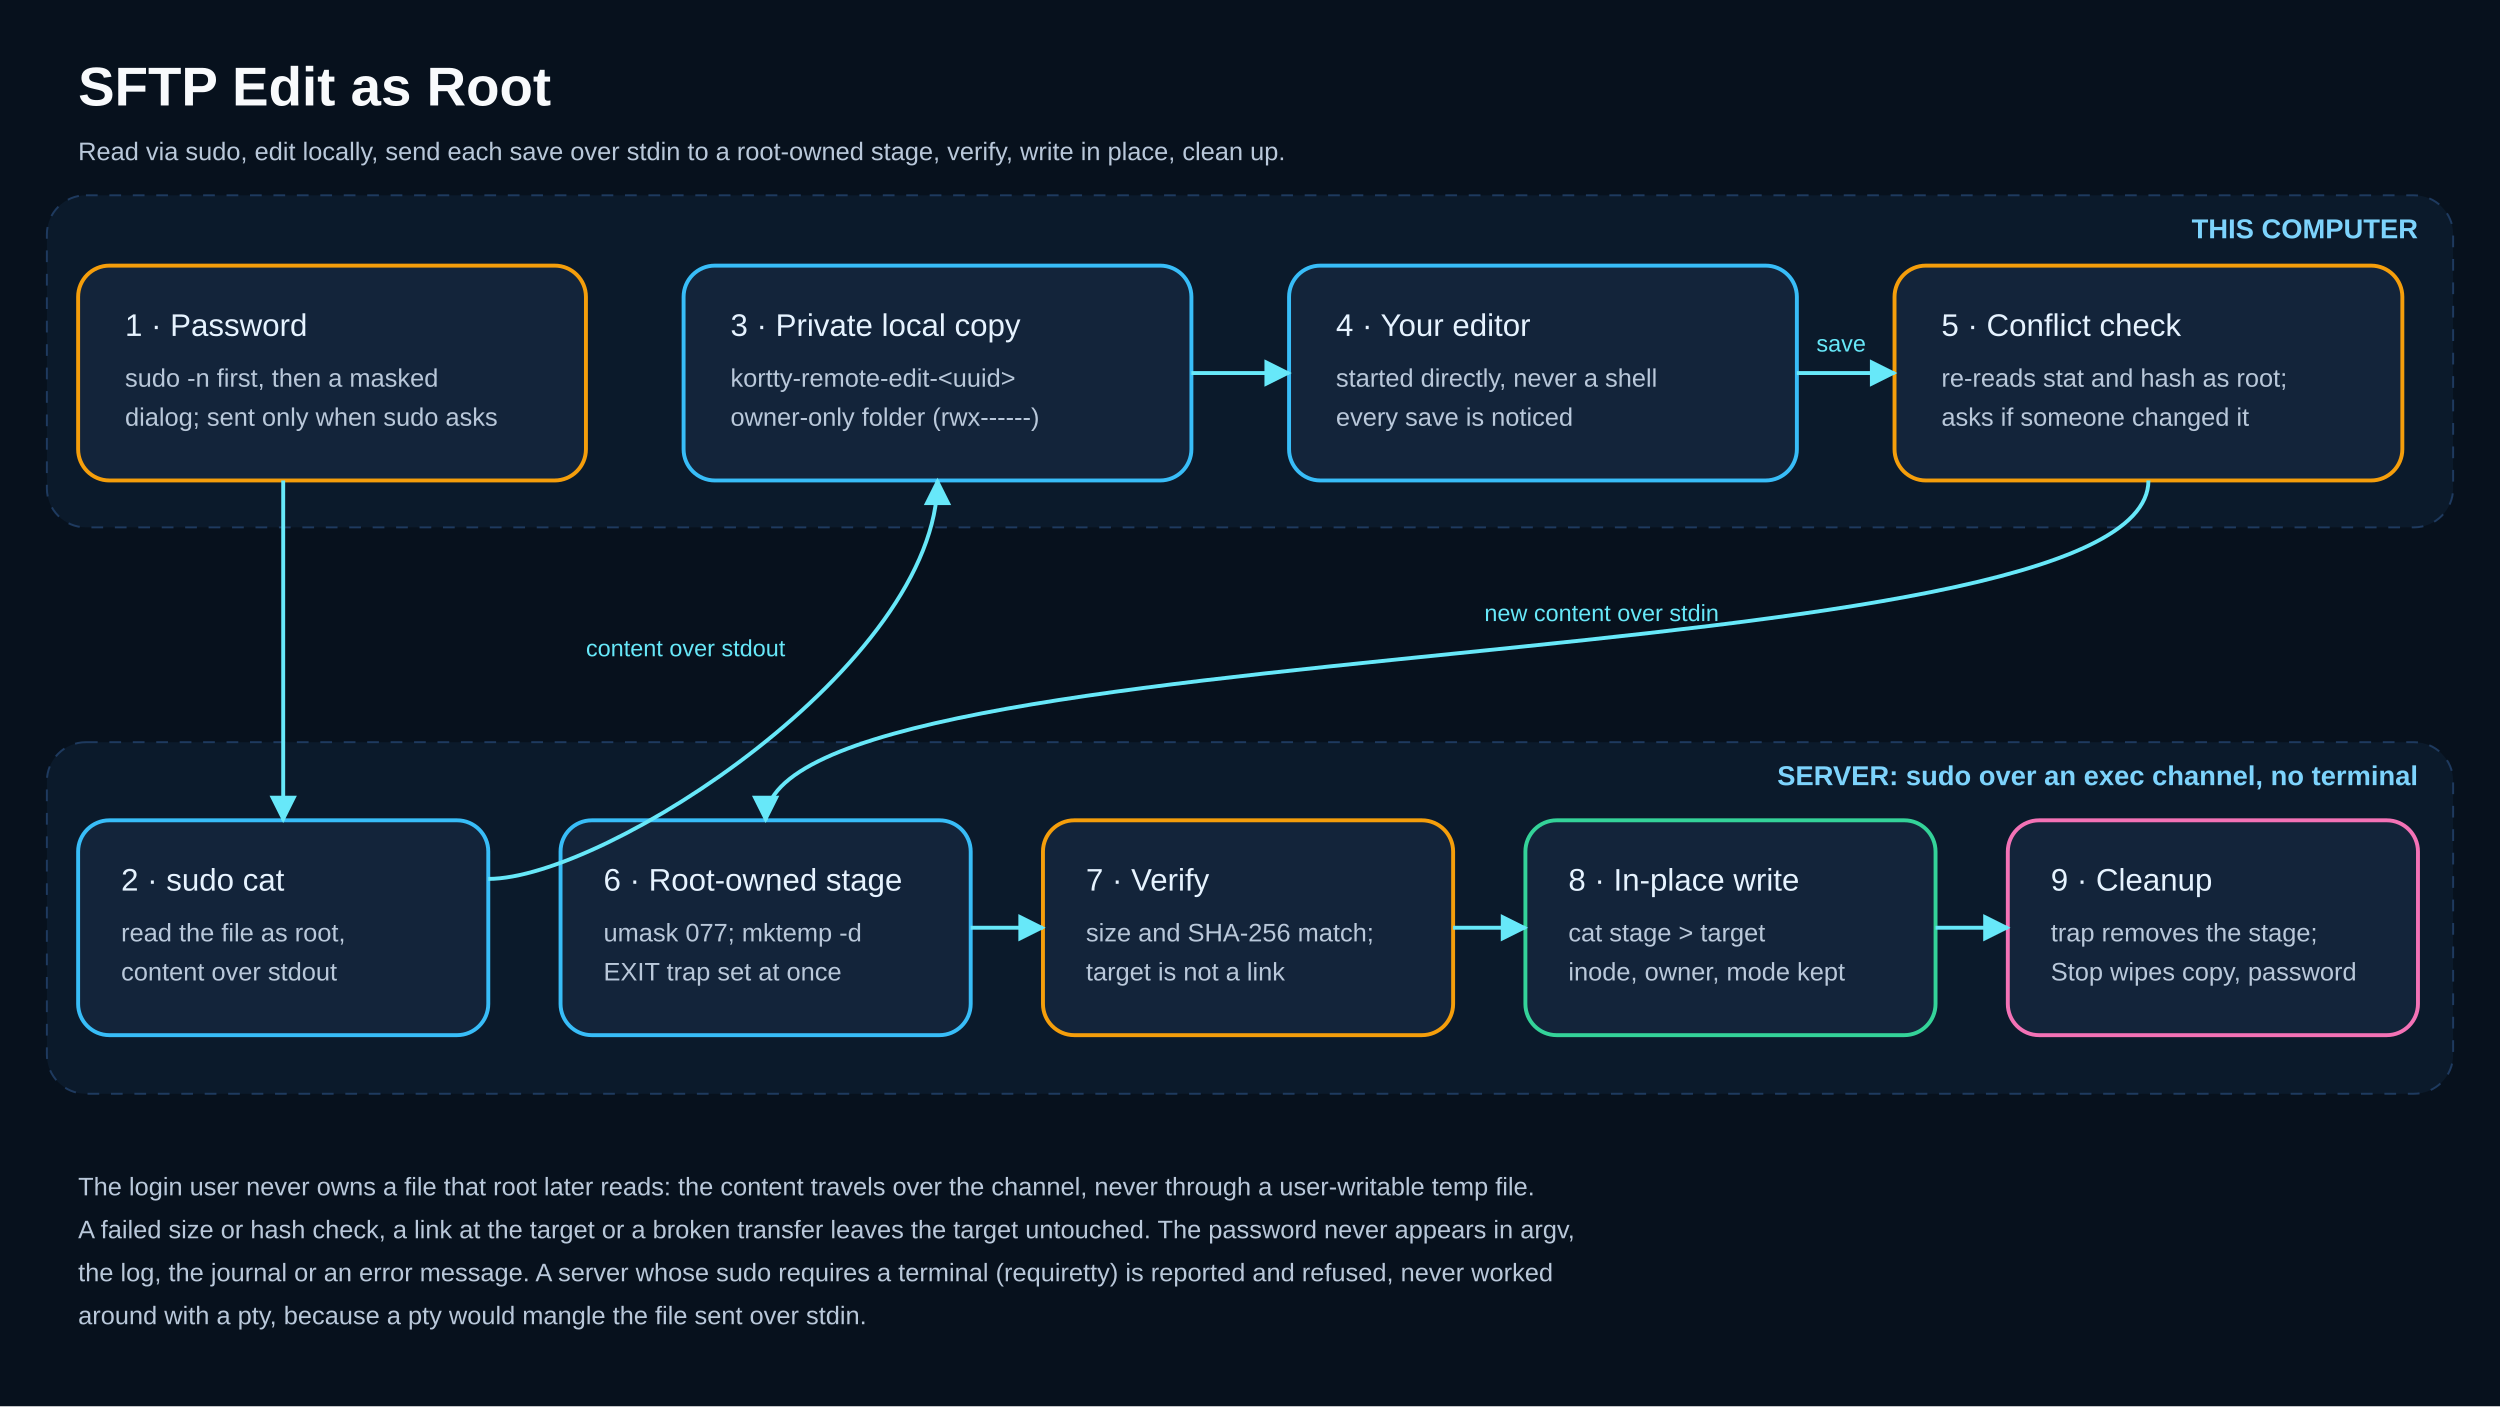
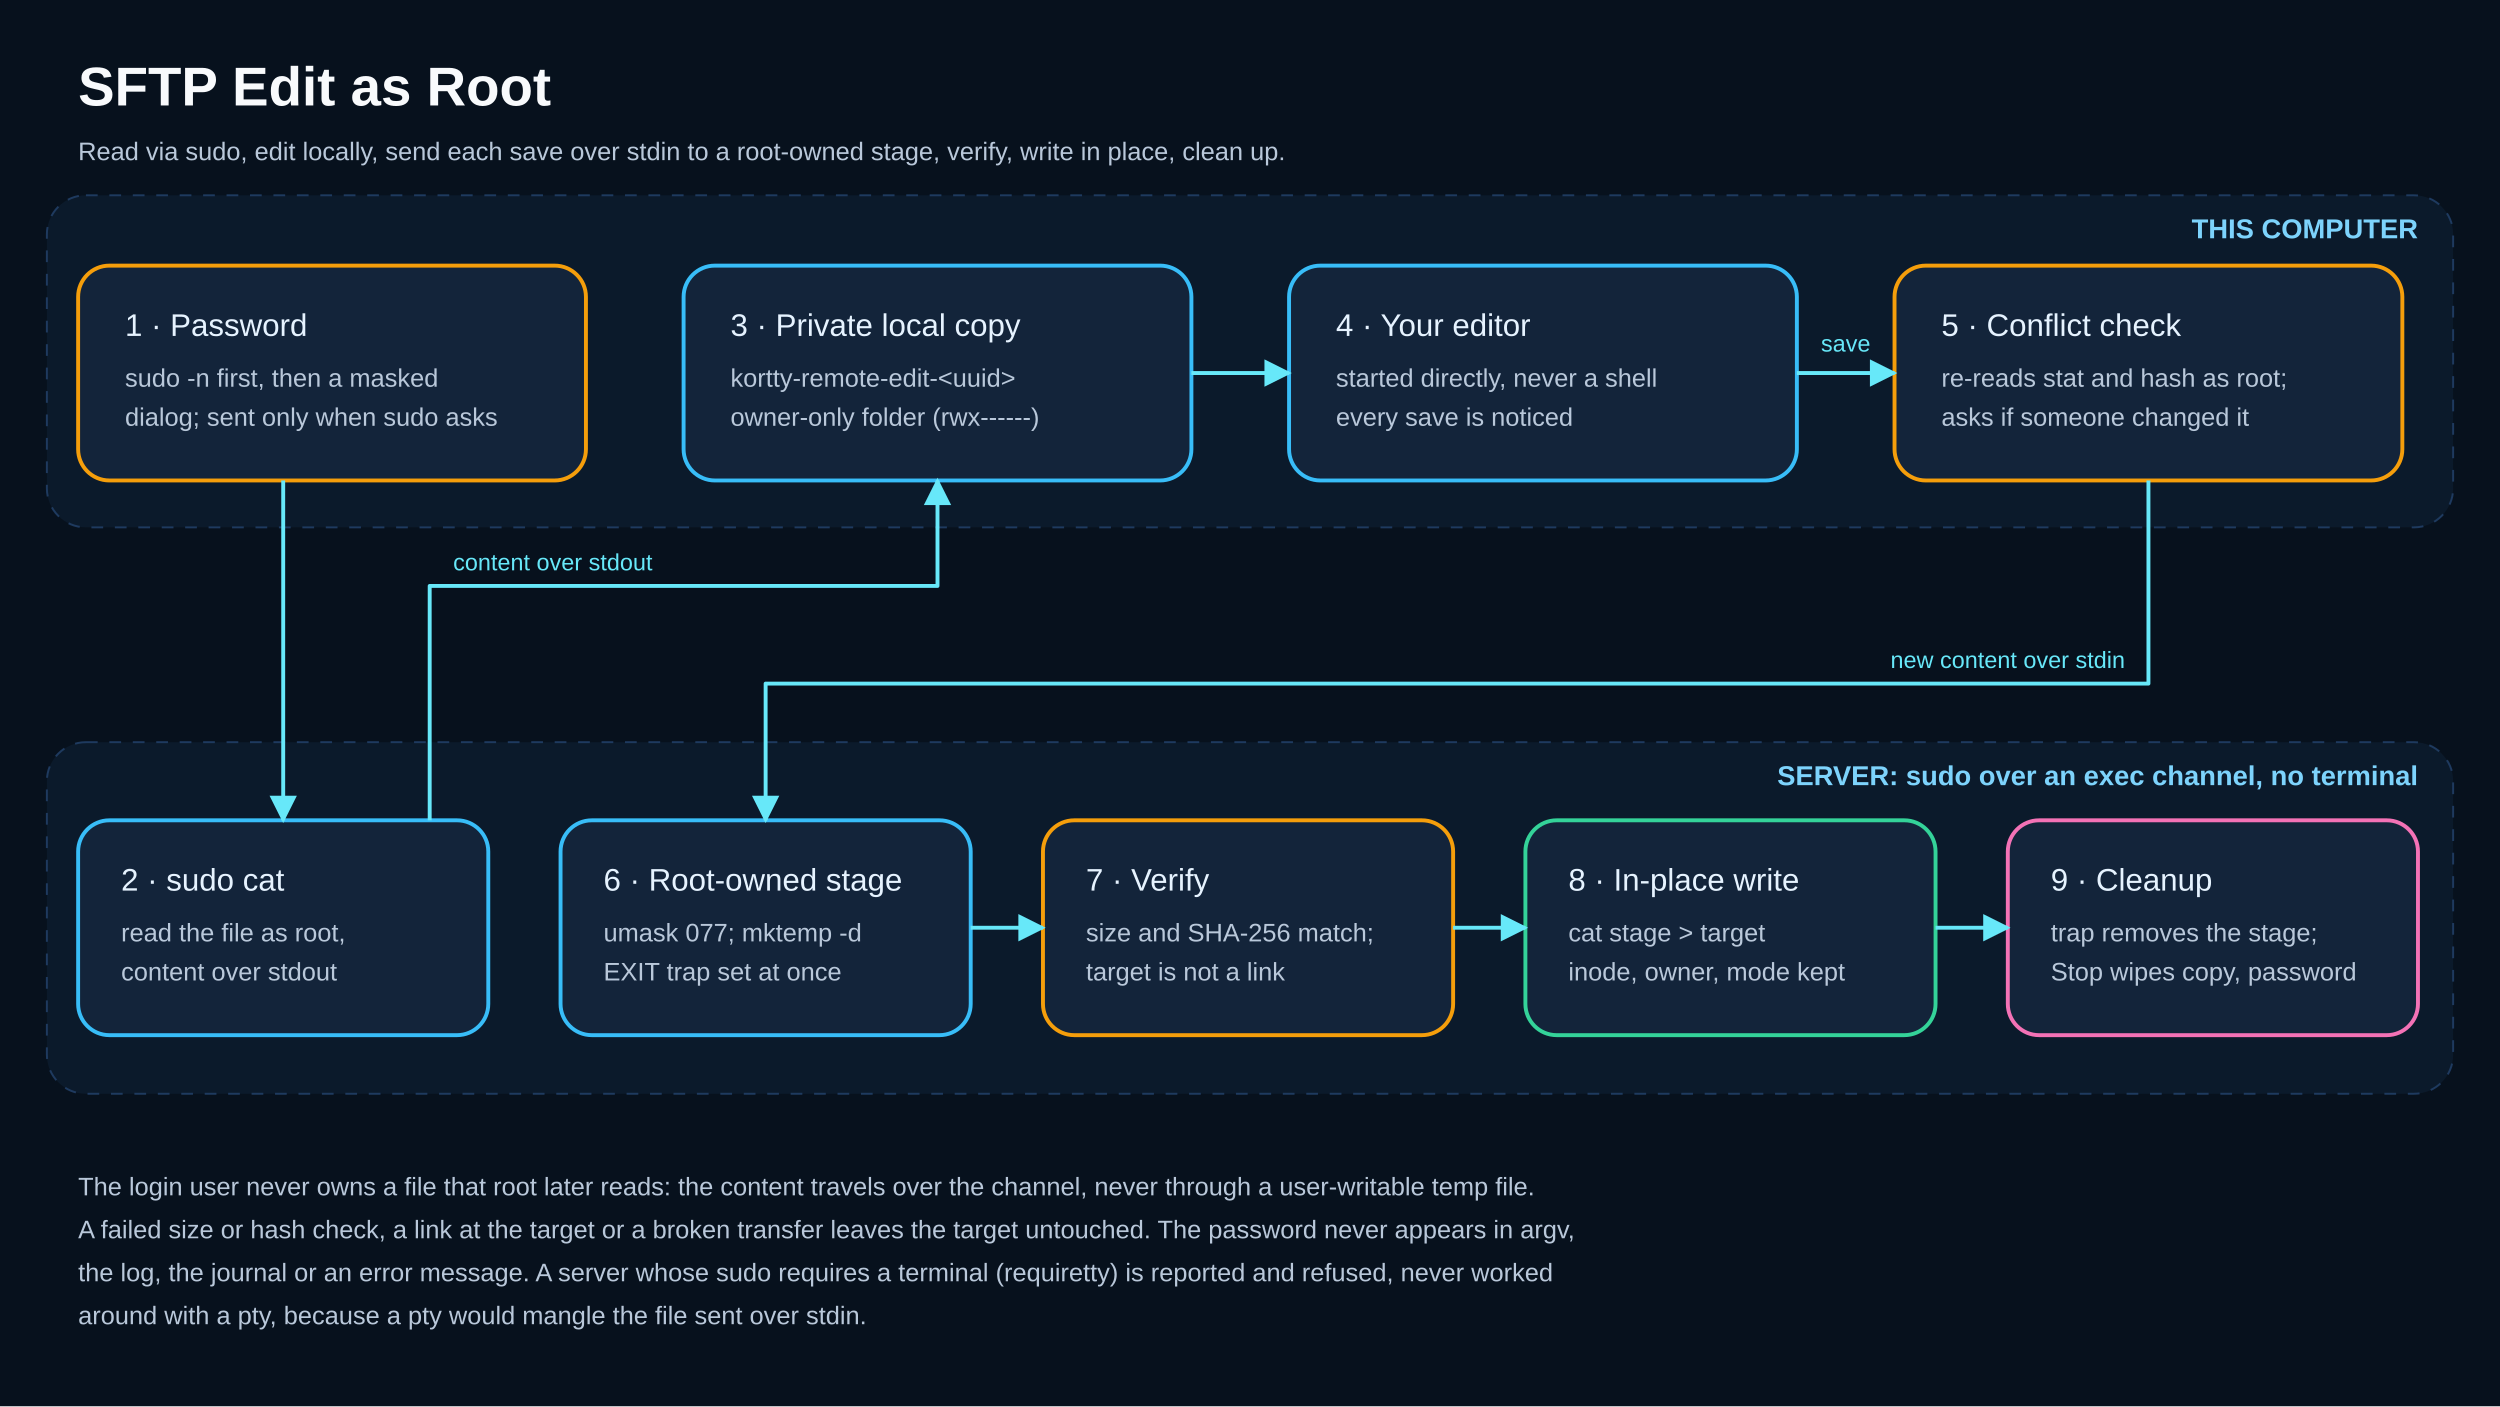
<svg xmlns="http://www.w3.org/2000/svg" viewBox="0 0 1280 720" role="img" aria-labelledby="title desc">
  <defs>
    <marker id="arrow" viewBox="0 0 10 10" refX="9" refY="5" markerWidth="7" markerHeight="7" orient="auto-start-reverse">
      <path d="M0 0 10 5 0 10z" fill="#67e8f9" />
    </marker>
-     <style>text{font-family:Arial,Helvetica,sans-serif;fill:#e6f3ff;font-size:16px}.bg{fill:#07111d}.box{fill:#13243a;stroke:#38bdf8;stroke-width:2;rx:16}.guard{stroke:#f59e0b}.out{stroke:#34d399}.clean{stroke:#f472b6}.lane{fill:#0b1a2b;stroke:#1e3a5f;stroke-width:1;stroke-dasharray:6 6;rx:20}.title{font-size:28px;font-weight:700;fill:#f8fafc}.lanelabel{font-size:14px;font-weight:700;fill:#7dd3fc}.small{font-size:13px;fill:#b9c8da}.label{font-size:12px;fill:#67e8f9}.line{stroke:#67e8f9;stroke-width:2;fill:none;marker-end:url(#arrow)}</style>
+     <style>text{font-family:Arial,Helvetica,sans-serif;fill:#e6f3ff;font-size:16px}.bg{fill:#07111d}.box{fill:#13243a;stroke:#38bdf8;stroke-width:2;rx:16}.guard{stroke:#f59e0b}.out{stroke:#34d399}.clean{stroke:#f472b6}.lane{fill:#0b1a2b;stroke:#1e3a5f;stroke-width:1;stroke-dasharray:6 6;rx:20}.title{font-size:28px;font-weight:700;fill:#f8fafc}.lanelabel{font-size:14px;font-weight:700;fill:#7dd3fc}.small{font-size:13px;fill:#b9c8da}.label{font-size:12px;fill:#67e8f9}.line{stroke:#67e8f9;stroke-width:2;fill:none;stroke-linejoin:round;marker-end:url(#arrow)}</style>
  </defs>
  <rect class="bg" width="1280" height="720" />
  <text class="title" x="40" y="54">SFTP Edit as Root</text>
  <text class="small" x="40" y="82">Read via sudo, edit locally, send each save over stdin to a root-owned stage, verify, write in place, clean up.</text>
  <rect class="lane" x="24" y="100" width="1232" height="170" />
  <text class="lanelabel" x="1238" y="122" text-anchor="end">THIS COMPUTER</text>
  <rect class="lane" x="24" y="380" width="1232" height="180" />
  <text class="lanelabel" x="1238" y="402" text-anchor="end">SERVER: sudo over an exec channel, no terminal</text>
  <rect class="box guard" x="40" y="136" width="260" height="110" />
  <text x="64" y="172">1 · Password</text>
  <text class="small" x="64" y="198">sudo -n first, then a masked</text>
  <text class="small" x="64" y="218">dialog; sent only when sudo asks</text>
  <rect class="box" x="350" y="136" width="260" height="110" />
  <text x="374" y="172">3 · Private local copy</text>
  <text class="small" x="374" y="198">kortty-remote-edit-&lt;uuid&gt;</text>
  <text class="small" x="374" y="218">owner-only folder (rwx------)</text>
  <rect class="box" x="660" y="136" width="260" height="110" />
  <text x="684" y="172">4 · Your editor</text>
  <text class="small" x="684" y="198">started directly, never a shell</text>
  <text class="small" x="684" y="218">every save is noticed</text>
  <rect class="box guard" x="970" y="136" width="260" height="110" />
  <text x="994" y="172">5 · Conflict check</text>
  <text class="small" x="994" y="198">re-reads stat and hash as root;</text>
  <text class="small" x="994" y="218">asks if someone changed it</text>
  <rect class="box" x="40" y="420" width="210" height="110" />
  <text x="62" y="456">2 · sudo cat</text>
  <text class="small" x="62" y="482">read the file as root,</text>
  <text class="small" x="62" y="502">content over stdout</text>
  <rect class="box" x="287" y="420" width="210" height="110" />
  <text x="309" y="456">6 · Root-owned stage</text>
  <text class="small" x="309" y="482">umask 077; mktemp -d</text>
  <text class="small" x="309" y="502">EXIT trap set at once</text>
  <rect class="box guard" x="534" y="420" width="210" height="110" />
  <text x="556" y="456">7 · Verify</text>
  <text class="small" x="556" y="482">size and SHA-256 match;</text>
  <text class="small" x="556" y="502">target is not a link</text>
  <rect class="box out" x="781" y="420" width="210" height="110" />
  <text x="803" y="456">8 · In-place write</text>
  <text class="small" x="803" y="482">cat stage &gt; target</text>
  <text class="small" x="803" y="502">inode, owner, mode kept</text>
  <rect class="box clean" x="1028" y="420" width="210" height="110" />
  <text x="1050" y="456">9 · Cleanup</text>
  <text class="small" x="1050" y="482">trap removes the stage;</text>
  <text class="small" x="1050" y="502">Stop wipes copy, password</text>
  <path class="line" d="M145 246 V420" />
-   <path class="line" d="M250 450 C310 450 480 340 480 246" />
-   <text class="label" x="300" y="336">content over stdout</text>
+   <path class="line" d="M220 420 V300 H480 V246" />
+   <text class="label" x="232" y="292">content over stdout</text>
  <path class="line" d="M610 191 H660" />
  <path class="line" d="M920 191 H970" />
-   <text class="label" x="930" y="180">save</text>
-   <path class="line" d="M1100 246 C1100 350 392 320 392 420" />
-   <text class="label" x="760" y="318">new content over stdin</text>
+   <text class="label" x="945" y="180" text-anchor="middle">save</text>
+   <path class="line" d="M1100 246 V350 H392 V420" />
+   <text class="label" x="1088" y="342" text-anchor="end">new content over stdin</text>
  <path class="line" d="M497 475 H534" />
  <path class="line" d="M744 475 H781" />
  <path class="line" d="M991 475 H1028" />
  <text class="small" x="40" y="612">The login user never owns a file that root later reads: the content travels over the channel, never through a user-writable temp file.</text>
  <text class="small" x="40" y="634">A failed size or hash check, a link at the target or a broken transfer leaves the target untouched. The password never appears in argv,</text>
  <text class="small" x="40" y="656">the log, the journal or an error message. A server whose sudo requires a terminal (requiretty) is reported and refused, never worked</text>
  <text class="small" x="40" y="678">around with a pty, because a pty would mangle the file sent over stdin.</text>
</svg>
